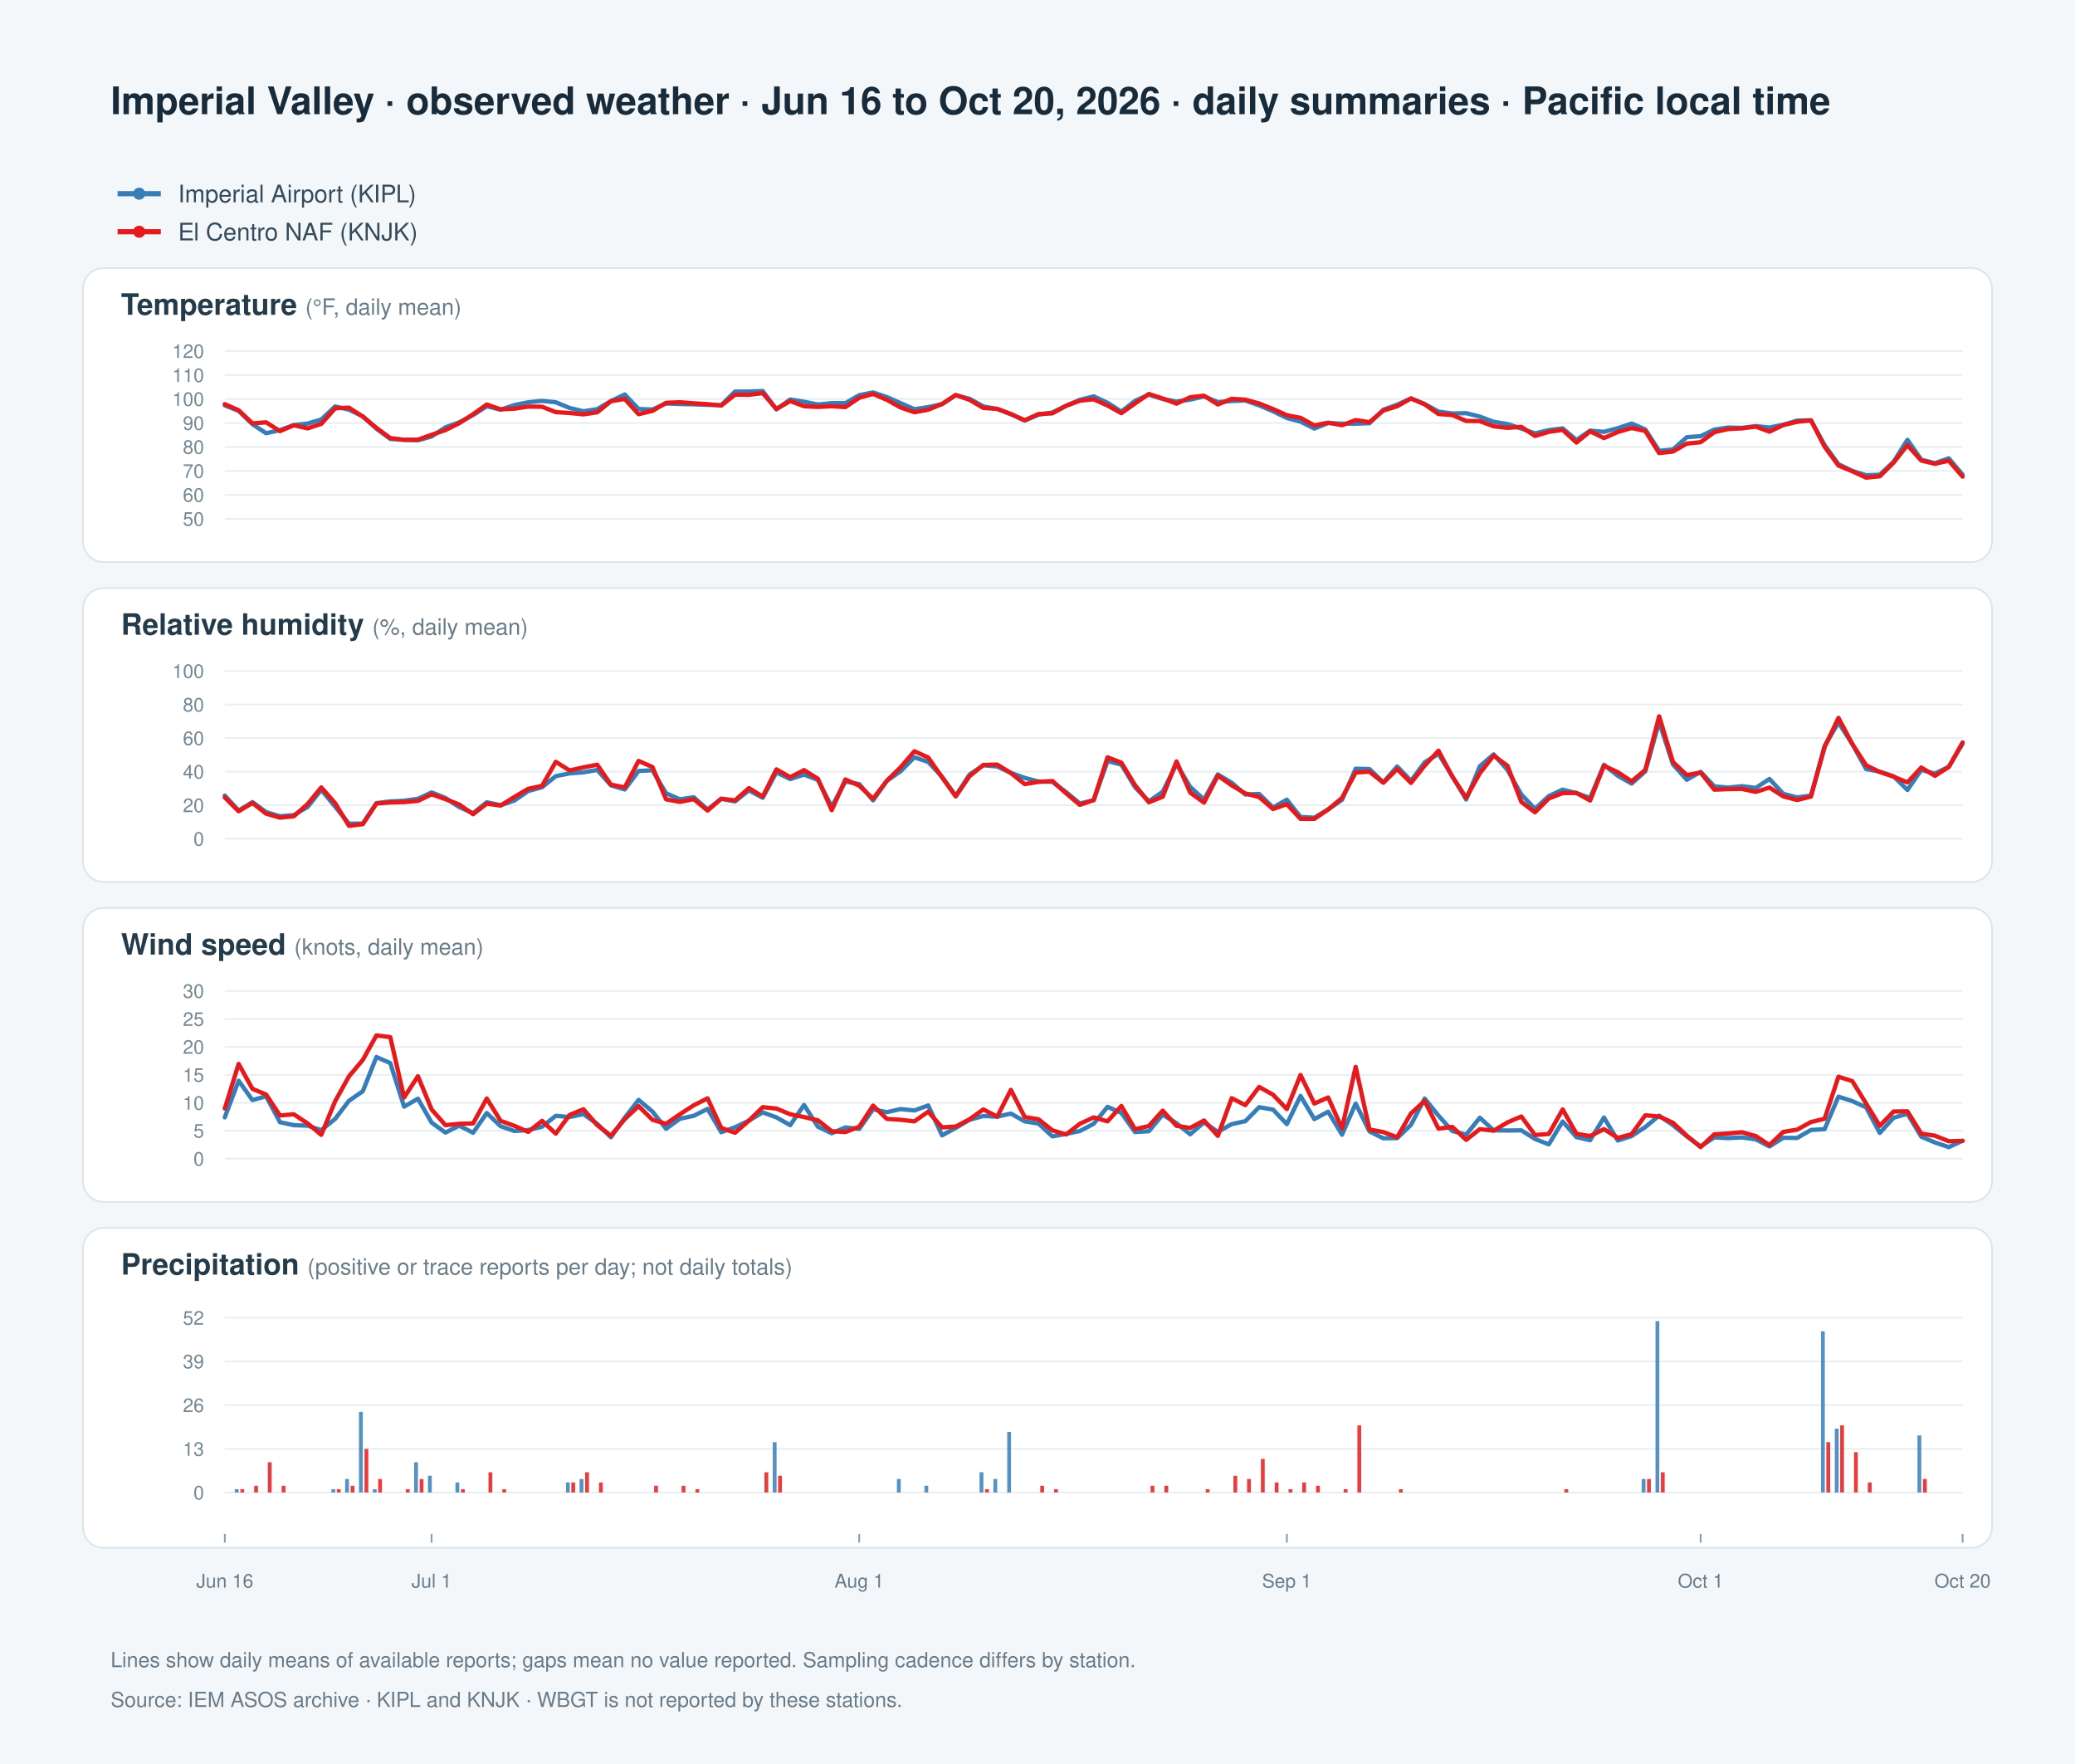
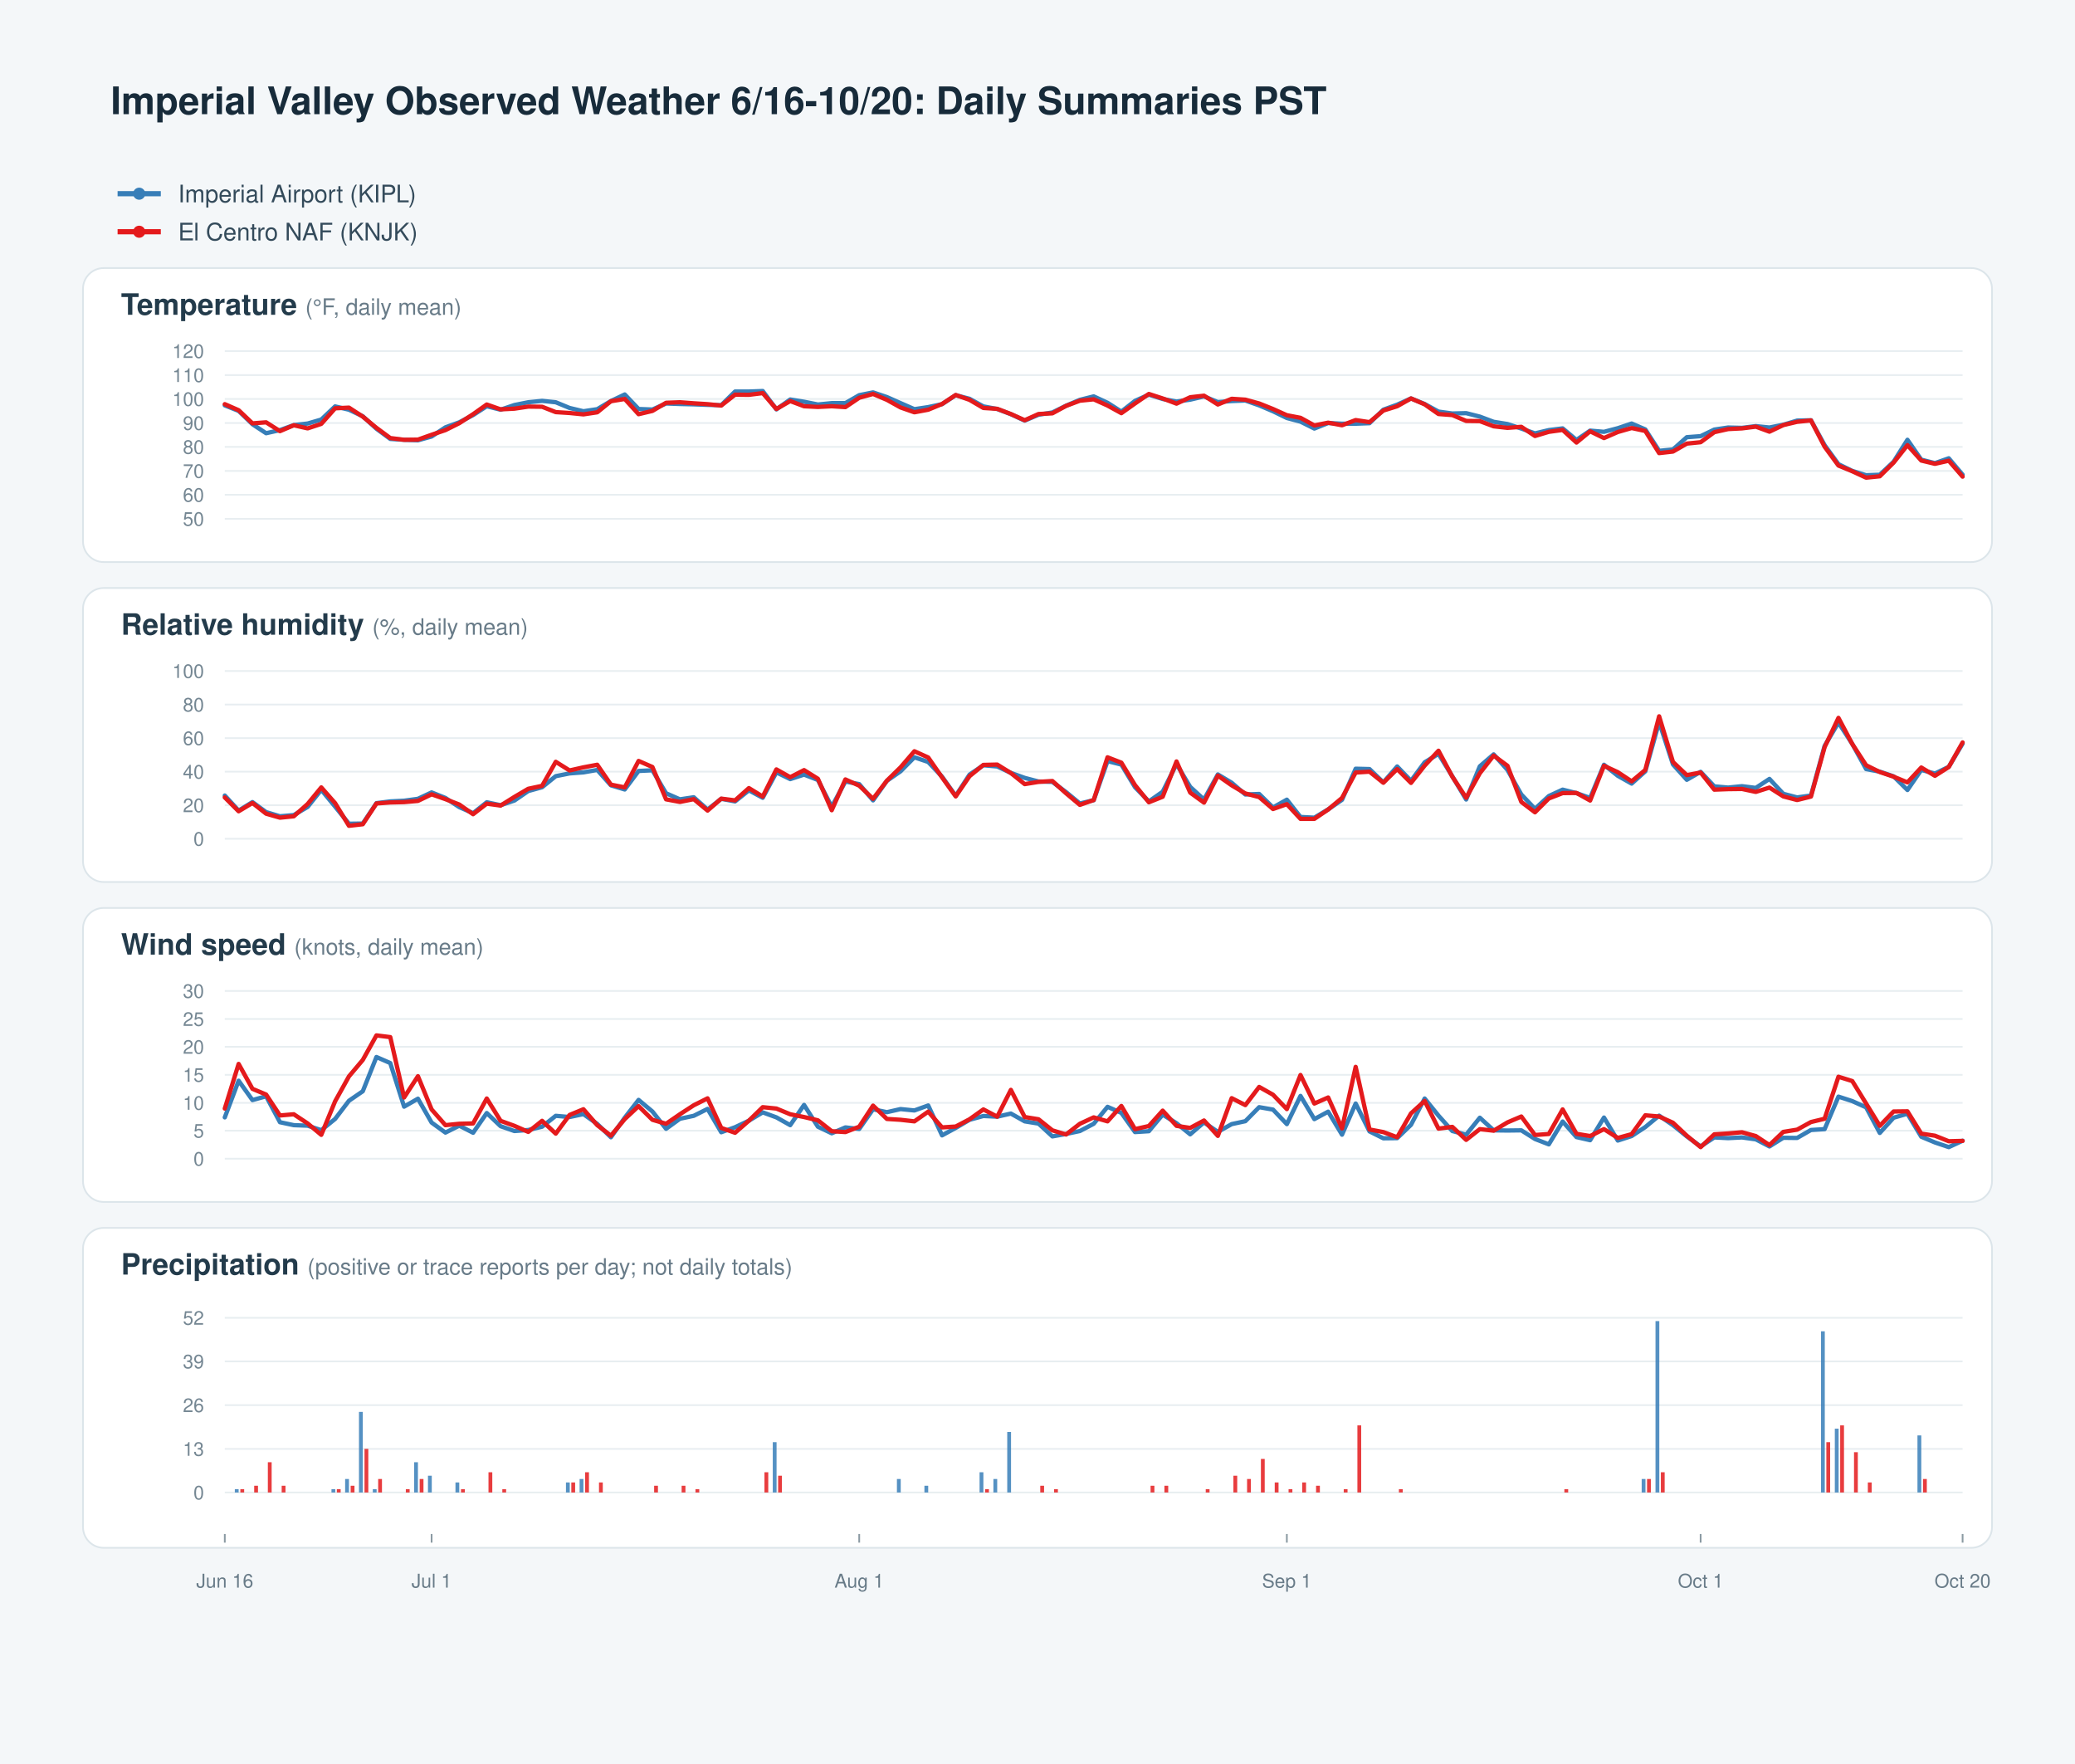
<svg xmlns="http://www.w3.org/2000/svg" width="1200" height="1020" viewBox="0 0 1200 1020" role="img" aria-labelledby="title desc">
  <rect width="100%" height="100%" fill="#f4f7f9" />
-   <text x="64" y="66" font-family="Helvetica, sans-serif" font-size="22" font-weight="700" fill="#172b3a">Imperial Valley · observed weather · Jun 16 to Oct 20, 2026 · daily summaries · Pacific local time</text>
+   <text x="64" y="66" font-family="Helvetica, sans-serif" font-size="22" font-weight="700" fill="#172b3a">Imperial Valley Observed Weather 6/16-10/20: Daily Summaries PST</text>
  <line x1="68" y1="112" x2="93" y2="112" stroke="#377eb8" stroke-width="3" />
  <circle cx="80.5" cy="112" r="3.5" fill="#377eb8" />
  <text x="103" y="117" font-family="Helvetica, sans-serif" font-size="14" fill="#344b5b">Imperial Airport (KIPL)</text>
  <line x1="68" y1="134" x2="93" y2="134" stroke="#e41a1c" stroke-width="3" />
  <circle cx="80.5" cy="134" r="3.5" fill="#e41a1c" />
  <text x="103" y="139" font-family="Helvetica, sans-serif" font-size="14" fill="#344b5b">El Centro NAF (KNJK)</text>
  <rect x="48" y="155" width="1104" height="170" rx="12" fill="#fff" stroke="#dce5ea" />
  <text x="70" y="182" font-family="Helvetica, sans-serif" font-size="17" font-weight="700" fill="#233b4b">Temperature <tspan font-size="13" font-weight="400" fill="#687b88">(°F, daily mean)</tspan>
  </text>
  <line x1="130" y1="300.0" x2="1135" y2="300.0" stroke="#e8eef1" />
  <text x="118" y="304.0" text-anchor="end" font-family="Helvetica, sans-serif" font-size="11" fill="#758793">50</text>
  <line x1="130" y1="286.1" x2="1135" y2="286.1" stroke="#e8eef1" />
  <text x="118" y="290.1" text-anchor="end" font-family="Helvetica, sans-serif" font-size="11" fill="#758793">60</text>
  <line x1="130" y1="272.3" x2="1135" y2="272.3" stroke="#e8eef1" />
  <text x="118" y="276.3" text-anchor="end" font-family="Helvetica, sans-serif" font-size="11" fill="#758793">70</text>
  <line x1="130" y1="258.4" x2="1135" y2="258.4" stroke="#e8eef1" />
  <text x="118" y="262.4" text-anchor="end" font-family="Helvetica, sans-serif" font-size="11" fill="#758793">80</text>
  <line x1="130" y1="244.6" x2="1135" y2="244.6" stroke="#e8eef1" />
  <text x="118" y="248.6" text-anchor="end" font-family="Helvetica, sans-serif" font-size="11" fill="#758793">90</text>
  <line x1="130" y1="230.7" x2="1135" y2="230.7" stroke="#e8eef1" />
  <text x="118" y="234.7" text-anchor="end" font-family="Helvetica, sans-serif" font-size="11" fill="#758793">100</text>
  <line x1="130" y1="216.9" x2="1135" y2="216.9" stroke="#e8eef1" />
  <text x="118" y="220.9" text-anchor="end" font-family="Helvetica, sans-serif" font-size="11" fill="#758793">110</text>
  <line x1="130" y1="203.0" x2="1135" y2="203.0" stroke="#e8eef1" />
  <text x="118" y="207.0" text-anchor="end" font-family="Helvetica, sans-serif" font-size="11" fill="#758793">120</text>
  <path d="M130.0,234.4 L138.0,237.6 L146.0,245.3 L153.9,250.5 L161.9,248.7 L169.9,245.8 L177.9,244.9 L185.8,242.6 L193.8,235.0 L201.8,236.9 L209.8,240.7 L217.7,247.9 L225.7,253.8 L233.7,254.3 L241.7,254.6 L249.6,252.4 L257.6,247.1 L265.6,244.2 L273.6,240.0 L281.5,234.9 L289.5,236.9 L297.5,234.2 L305.5,232.6 L313.5,231.8 L321.4,232.6 L329.4,235.9 L337.4,237.8 L345.4,236.6 L353.3,231.9 L361.3,228.1 L369.3,236.5 L377.3,236.8 L385.2,233.3 L393.2,233.6 L401.2,233.8 L409.2,234.1 L417.1,234.3 L425.1,226.4 L433.1,226.4 L441.1,226.1 L449.0,236.7 L457.0,231.0 L465.0,232.3 L473.0,233.9 L481.0,233.1 L488.9,233.1 L496.9,228.5 L504.9,226.9 L512.9,229.6 L520.8,233.1 L528.8,236.6 L536.8,235.4 L544.8,233.7 L552.7,228.5 L560.7,230.6 L568.7,235.0 L576.7,236.5 L584.6,239.5 L592.6,243.2 L600.6,239.8 L608.6,238.5 L616.5,234.6 L624.5,231.2 L632.5,229.2 L640.5,232.9 L648.5,238.0 L656.4,231.8 L664.4,228.2 L672.4,230.7 L680.4,232.2 L688.3,231.1 L696.3,229.2 L704.3,232.5 L712.3,231.9 L720.2,231.6 L728.2,234.4 L736.2,237.8 L744.2,241.7 L752.1,243.8 L760.1,247.8 L768.1,244.6 L776.1,245.0 L784.0,245.0 L792.0,244.7 L800.0,236.9 L808.0,234.0 L816.0,230.4 L823.9,233.6 L831.9,238.0 L839.9,239.1 L847.9,238.9 L855.8,240.9 L863.8,243.9 L871.8,245.2 L879.8,247.8 L887.7,250.6 L895.7,248.7 L903.7,247.7 L911.7,254.4 L919.6,249.0 L927.6,249.7 L935.6,247.6 L943.6,244.9 L951.5,248.3 L959.5,260.7 L967.5,259.9 L975.5,252.8 L983.5,252.2 L991.4,248.4 L999.4,247.2 L1007.4,247.4 L1015.4,246.4 L1023.3,247.2 L1031.3,245.6 L1039.3,243.2 L1047.3,243.0 L1055.2,257.4 L1063.2,268.4 L1071.2,272.3 L1079.2,274.8 L1087.1,274.5 L1095.1,267.0 L1103.1,254.3 L1111.1,265.8 L1119.0,267.8 L1127.0,265.0 L1135.0,274.5" fill="none" stroke="#377eb8" stroke-width="2.5" stroke-linecap="round" stroke-linejoin="round" />
  <path d="M130.0,233.7 L138.0,237.2 L146.0,244.8 L153.9,244.2 L161.9,249.3 L169.9,245.9 L177.9,247.7 L185.8,245.1 L193.8,236.1 L201.8,235.7 L209.8,240.9 L217.7,247.4 L225.7,253.3 L233.7,254.3 L241.7,254.2 L249.6,251.4 L257.6,248.7 L265.6,244.7 L273.6,239.5 L281.5,233.9 L289.5,236.7 L297.5,236.3 L305.5,235.1 L313.5,235.2 L321.4,238.3 L329.4,238.8 L337.4,239.6 L345.4,238.4 L353.3,232.0 L361.3,230.7 L369.3,239.5 L377.3,237.6 L385.2,232.9 L393.2,232.6 L401.2,233.2 L409.2,233.7 L417.1,234.5 L425.1,228.2 L433.1,228.3 L441.1,227.3 L449.0,236.5 L457.0,231.9 L465.0,234.9 L473.0,235.3 L481.0,234.9 L488.9,235.4 L496.9,230.0 L504.9,227.8 L512.9,231.2 L520.8,235.6 L528.8,238.4 L536.8,236.9 L544.8,233.6 L552.7,228.4 L560.7,231.2 L568.7,235.9 L576.7,236.4 L584.6,239.4 L592.6,243.0 L600.6,239.4 L608.6,239.0 L616.5,234.7 L624.5,231.7 L632.5,230.9 L640.5,234.5 L648.5,238.9 L656.4,233.3 L664.4,227.8 L672.4,230.4 L680.4,233.4 L688.3,229.7 L696.3,228.8 L704.3,233.9 L712.3,230.6 L720.2,231.1 L728.2,233.3 L736.2,236.5 L744.2,240.1 L752.1,241.6 L760.1,246.0 L768.1,244.4 L776.1,245.9 L784.0,242.9 L792.0,244.1 L800.0,237.4 L808.0,234.9 L816.0,230.4 L823.9,233.8 L831.9,239.4 L839.9,240.0 L847.9,243.4 L855.8,243.5 L863.8,246.5 L871.8,247.4 L879.8,246.8 L887.7,252.1 L895.7,249.7 L903.7,248.6 L911.7,255.9 L919.6,249.4 L927.6,253.3 L935.6,249.8 L943.6,247.5 L951.5,249.2 L959.5,262.0 L967.5,261.1 L975.5,256.5 L983.5,255.7 L991.4,249.9 L999.4,248.1 L1007.4,247.7 L1015.4,246.7 L1023.3,249.6 L1031.3,245.8 L1039.3,243.9 L1047.3,243.1 L1055.2,258.3 L1063.2,269.2 L1071.2,272.5 L1079.2,276.2 L1087.1,275.4 L1095.1,267.5 L1103.1,257.4 L1111.1,266.3 L1119.0,268.2 L1127.0,266.4 L1135.0,275.6" fill="none" stroke="#e41a1c" stroke-width="2.5" stroke-linecap="round" stroke-linejoin="round" />
  <rect x="48" y="340" width="1104" height="170" rx="12" fill="#fff" stroke="#dce5ea" />
  <text x="70" y="367" font-family="Helvetica, sans-serif" font-size="17" font-weight="700" fill="#233b4b">Relative humidity <tspan font-size="13" font-weight="400" fill="#687b88">(%, daily mean)</tspan>
  </text>
  <line x1="130" y1="485.0" x2="1135" y2="485.0" stroke="#e8eef1" />
  <text x="118" y="489.0" text-anchor="end" font-family="Helvetica, sans-serif" font-size="11" fill="#758793">0</text>
  <line x1="130" y1="465.6" x2="1135" y2="465.6" stroke="#e8eef1" />
  <text x="118" y="469.6" text-anchor="end" font-family="Helvetica, sans-serif" font-size="11" fill="#758793">20</text>
  <line x1="130" y1="446.2" x2="1135" y2="446.2" stroke="#e8eef1" />
  <text x="118" y="450.2" text-anchor="end" font-family="Helvetica, sans-serif" font-size="11" fill="#758793">40</text>
  <line x1="130" y1="426.8" x2="1135" y2="426.8" stroke="#e8eef1" />
  <text x="118" y="430.8" text-anchor="end" font-family="Helvetica, sans-serif" font-size="11" fill="#758793">60</text>
  <line x1="130" y1="407.4" x2="1135" y2="407.4" stroke="#e8eef1" />
  <text x="118" y="411.4" text-anchor="end" font-family="Helvetica, sans-serif" font-size="11" fill="#758793">80</text>
  <line x1="130" y1="388.0" x2="1135" y2="388.0" stroke="#e8eef1" />
  <text x="118" y="392.0" text-anchor="end" font-family="Helvetica, sans-serif" font-size="11" fill="#758793">100</text>
  <path d="M130.0,460.0 L138.0,468.7 L146.0,463.8 L153.9,469.6 L161.9,472.0 L169.9,471.3 L177.9,466.6 L185.8,456.7 L193.8,466.4 L201.8,476.3 L209.8,476.2 L217.7,464.4 L225.7,463.4 L233.7,463.0 L241.7,461.9 L249.6,458.2 L257.6,461.4 L265.6,466.7 L273.6,470.2 L281.5,463.9 L289.5,465.6 L297.5,462.9 L305.5,457.4 L313.5,455.2 L321.4,448.8 L329.4,447.2 L337.4,446.6 L345.4,445.2 L353.3,454.1 L361.3,456.5 L369.3,445.8 L377.3,445.4 L385.2,458.7 L393.2,462.2 L401.2,461.0 L409.2,468.1 L417.1,461.9 L425.1,463.4 L433.1,457.0 L441.1,461.3 L449.0,446.6 L457.0,450.5 L465.0,447.9 L473.0,451.0 L481.0,466.5 L488.9,451.9 L496.9,453.4 L504.9,462.8 L512.9,451.5 L520.8,446.0 L528.8,437.9 L536.8,440.6 L544.8,449.1 L552.7,460.2 L560.7,447.9 L568.7,442.5 L576.7,443.2 L584.6,446.9 L592.6,449.8 L600.6,451.9 L608.6,452.1 L616.5,458.0 L624.5,464.6 L632.5,462.7 L640.5,440.1 L648.5,442.1 L656.4,455.2 L664.4,463.4 L672.4,457.8 L680.4,441.8 L688.3,455.0 L696.3,462.3 L704.3,447.8 L712.3,452.6 L720.2,459.4 L728.2,459.1 L736.2,466.9 L744.2,462.4 L752.1,472.4 L760.1,472.8 L768.1,468.0 L776.1,462.5 L784.0,444.5 L792.0,444.7 L800.0,452.4 L808.0,443.2 L816.0,451.5 L823.9,440.8 L831.9,435.9 L839.9,448.9 L847.9,462.3 L855.8,443.1 L863.8,436.2 L871.8,445.2 L879.8,459.4 L887.7,467.7 L895.7,460.3 L903.7,456.6 L911.7,458.6 L919.6,461.4 L927.6,442.2 L935.6,448.6 L943.6,453.1 L951.5,446.0 L959.5,417.5 L967.5,442.0 L975.5,450.9 L983.5,446.3 L991.4,454.7 L999.4,455.4 L1007.4,454.6 L1015.4,455.6 L1023.3,450.4 L1031.3,459.0 L1039.3,461.1 L1047.3,460.0 L1055.2,431.3 L1063.2,417.8 L1071.2,430.2 L1079.2,444.7 L1087.1,446.2 L1095.1,448.9 L1103.1,456.8 L1111.1,445.2 L1119.0,447.3 L1127.0,443.4 L1135.0,430.0" fill="none" stroke="#377eb8" stroke-width="2.5" stroke-linecap="round" stroke-linejoin="round" />
  <path d="M130.0,461.1 L138.0,469.1 L146.0,464.3 L153.9,470.5 L161.9,472.8 L169.9,472.0 L177.9,464.9 L185.8,455.3 L193.8,464.4 L201.8,477.5 L209.8,476.6 L217.7,464.6 L225.7,464.0 L233.7,463.8 L241.7,463.1 L249.6,459.3 L257.6,462.1 L265.6,465.2 L273.6,470.8 L281.5,464.7 L289.5,465.8 L297.5,460.8 L305.5,456.1 L313.5,454.4 L321.4,440.5 L329.4,445.5 L337.4,443.7 L345.4,442.2 L353.3,453.7 L361.3,455.3 L369.3,440.0 L377.3,443.5 L385.2,462.2 L393.2,463.7 L401.2,462.1 L409.2,468.7 L417.1,461.8 L425.1,462.8 L433.1,455.7 L441.1,460.6 L449.0,444.9 L457.0,449.4 L465.0,445.3 L473.0,450.3 L481.0,468.5 L488.9,450.7 L496.9,454.3 L504.9,461.9 L512.9,451.4 L520.8,443.7 L528.8,434.4 L536.8,438.0 L544.8,449.5 L552.7,460.5 L560.7,448.8 L568.7,442.3 L576.7,442.1 L584.6,447.0 L592.6,453.4 L600.6,452.1 L608.6,451.6 L616.5,458.7 L624.5,465.4 L632.5,462.6 L640.5,437.9 L648.5,441.0 L656.4,454.0 L664.4,463.9 L672.4,460.7 L680.4,440.3 L688.3,458.3 L696.3,464.1 L704.3,448.5 L712.3,454.1 L720.2,458.8 L728.2,460.9 L736.2,467.8 L744.2,465.0 L752.1,473.5 L760.1,473.5 L768.1,468.1 L776.1,461.4 L784.0,446.7 L792.0,446.2 L800.0,452.6 L808.0,444.7 L816.0,452.7 L823.9,442.7 L831.9,434.1 L839.9,449.1 L847.9,461.3 L855.8,447.1 L863.8,436.9 L871.8,442.8 L879.8,463.7 L887.7,469.7 L895.7,461.7 L903.7,458.6 L911.7,458.5 L919.6,462.9 L927.6,442.8 L935.6,446.5 L943.6,451.8 L951.5,445.2 L959.5,414.2 L967.5,440.6 L975.5,448.2 L983.5,446.7 L991.4,456.6 L999.4,456.3 L1007.4,456.2 L1015.4,457.9 L1023.3,455.4 L1031.3,460.5 L1039.3,462.6 L1047.3,460.6 L1055.2,432.0 L1063.2,415.1 L1071.2,430.2 L1079.2,442.5 L1087.1,446.4 L1095.1,449.1 L1103.1,452.4 L1111.1,443.8 L1119.0,448.6 L1127.0,443.5 L1135.0,429.3" fill="none" stroke="#e41a1c" stroke-width="2.5" stroke-linecap="round" stroke-linejoin="round" />
  <rect x="48" y="525" width="1104" height="170" rx="12" fill="#fff" stroke="#dce5ea" />
  <text x="70" y="552" font-family="Helvetica, sans-serif" font-size="17" font-weight="700" fill="#233b4b">Wind speed <tspan font-size="13" font-weight="400" fill="#687b88">(knots, daily mean)</tspan>
  </text>
  <line x1="130" y1="670.0" x2="1135" y2="670.0" stroke="#e8eef1" />
  <text x="118" y="674.0" text-anchor="end" font-family="Helvetica, sans-serif" font-size="11" fill="#758793">0</text>
  <line x1="130" y1="653.8" x2="1135" y2="653.8" stroke="#e8eef1" />
  <text x="118" y="657.8" text-anchor="end" font-family="Helvetica, sans-serif" font-size="11" fill="#758793">5</text>
  <line x1="130" y1="637.7" x2="1135" y2="637.7" stroke="#e8eef1" />
  <text x="118" y="641.7" text-anchor="end" font-family="Helvetica, sans-serif" font-size="11" fill="#758793">10</text>
  <line x1="130" y1="621.5" x2="1135" y2="621.5" stroke="#e8eef1" />
  <text x="118" y="625.5" text-anchor="end" font-family="Helvetica, sans-serif" font-size="11" fill="#758793">15</text>
  <line x1="130" y1="605.3" x2="1135" y2="605.3" stroke="#e8eef1" />
  <text x="118" y="609.3" text-anchor="end" font-family="Helvetica, sans-serif" font-size="11" fill="#758793">20</text>
  <line x1="130" y1="589.2" x2="1135" y2="589.2" stroke="#e8eef1" />
  <text x="118" y="593.2" text-anchor="end" font-family="Helvetica, sans-serif" font-size="11" fill="#758793">25</text>
  <line x1="130" y1="573.0" x2="1135" y2="573.0" stroke="#e8eef1" />
  <text x="118" y="577.0" text-anchor="end" font-family="Helvetica, sans-serif" font-size="11" fill="#758793">30</text>
  <path d="M130.0,646.1 L138.0,624.9 L146.0,636.1 L153.9,633.9 L161.9,648.9 L169.9,650.6 L177.9,650.9 L185.8,653.5 L193.8,647.0 L201.8,636.5 L209.8,631.0 L217.7,611.2 L225.7,614.7 L233.7,639.9 L241.7,635.3 L249.6,649.1 L257.6,654.9 L265.6,650.9 L273.6,655.0 L281.5,643.6 L289.5,651.2 L297.5,654.0 L305.5,653.4 L313.5,651.5 L321.4,645.2 L329.4,645.9 L337.4,644.2 L345.4,649.9 L353.3,657.6 L361.3,646.3 L369.3,636.0 L377.3,642.7 L385.2,652.7 L393.2,646.9 L401.2,645.2 L409.2,641.2 L417.1,654.7 L425.1,651.8 L433.1,648.0 L441.1,643.2 L449.0,646.1 L457.0,650.6 L465.0,638.9 L473.0,651.5 L481.0,655.3 L488.9,651.9 L496.9,652.8 L504.9,641.4 L512.9,643.1 L520.8,641.3 L528.8,642.1 L536.8,639.2 L544.8,656.5 L552.7,652.2 L560.7,647.5 L568.7,645.3 L576.7,645.7 L584.6,643.9 L592.6,648.4 L600.6,649.7 L608.6,657.1 L616.5,655.7 L624.5,654.0 L632.5,649.8 L640.5,640.0 L648.5,643.5 L656.4,654.6 L664.4,654.1 L672.4,644.5 L680.4,649.5 L688.3,655.9 L696.3,649.0 L704.3,654.5 L712.3,650.0 L720.2,648.3 L728.2,640.2 L736.2,641.6 L744.2,650.0 L752.1,633.7 L760.1,647.1 L768.1,642.8 L776.1,656.1 L784.0,638.1 L792.0,654.2 L800.0,658.2 L808.0,658.1 L816.0,650.4 L823.9,635.2 L831.9,645.1 L839.9,654.0 L847.9,656.1 L855.8,646.3 L863.8,653.6 L871.8,653.7 L879.8,653.6 L887.7,658.6 L895.7,661.7 L903.7,648.5 L911.7,657.5 L919.6,659.3 L927.6,646.2 L935.6,659.5 L943.6,656.9 L951.5,651.7 L959.5,645.1 L967.5,650.6 L975.5,657.1 L983.5,662.9 L991.4,657.7 L999.4,658.1 L1007.4,657.7 L1015.4,658.8 L1023.3,662.9 L1031.3,657.9 L1039.3,658.0 L1047.3,653.4 L1055.2,652.9 L1063.2,634.1 L1071.2,636.7 L1079.2,640.3 L1087.1,655.1 L1095.1,646.3 L1103.1,644.0 L1111.1,657.3 L1119.0,660.6 L1127.0,663.3 L1135.0,659.6" fill="none" stroke="#377eb8" stroke-width="2.5" stroke-linecap="round" stroke-linejoin="round" />
  <path d="M130.0,641.0 L138.0,615.2 L146.0,629.6 L153.9,632.9 L161.9,645.0 L169.9,644.3 L177.9,649.6 L185.8,656.2 L193.8,636.8 L201.8,622.4 L209.8,612.9 L217.7,598.7 L225.7,599.7 L233.7,634.6 L241.7,622.3 L249.6,641.5 L257.6,650.6 L265.6,649.8 L273.6,649.6 L281.5,635.2 L289.5,648.1 L297.5,651.0 L305.5,654.5 L313.5,648.1 L321.4,655.5 L329.4,644.7 L337.4,641.4 L345.4,650.6 L353.3,656.7 L361.3,647.1 L369.3,639.6 L377.3,647.5 L385.2,649.8 L393.2,644.3 L401.2,639.1 L409.2,635.1 L417.1,652.2 L425.1,655.0 L433.1,648.0 L441.1,640.2 L449.0,641.0 L457.0,644.3 L465.0,645.9 L473.0,647.8 L481.0,654.1 L488.9,654.6 L496.9,651.5 L504.9,639.3 L512.9,647.0 L520.8,647.5 L528.8,648.4 L536.8,642.8 L544.8,651.9 L552.7,651.4 L560.7,647.2 L568.7,641.5 L576.7,645.7 L584.6,630.2 L592.6,645.9 L600.6,647.2 L608.6,653.6 L616.5,656.0 L624.5,649.8 L632.5,646.1 L640.5,648.4 L648.5,639.5 L656.4,652.9 L664.4,651.1 L672.4,642.2 L680.4,651.0 L688.3,652.2 L696.3,647.9 L704.3,656.8 L712.3,635.0 L720.2,639.0 L728.2,628.5 L736.2,633.0 L744.2,641.3 L752.1,621.6 L760.1,638.1 L768.1,634.6 L776.1,652.5 L784.0,616.9 L792.0,653.1 L800.0,654.6 L808.0,657.6 L816.0,643.8 L823.9,636.6 L831.9,652.6 L839.9,651.6 L847.9,659.1 L855.8,652.9 L863.8,653.8 L871.8,649.0 L879.8,645.6 L887.7,656.3 L895.7,655.7 L903.7,641.5 L911.7,655.6 L919.6,656.9 L927.6,652.9 L935.6,658.0 L943.6,655.8 L951.5,644.9 L959.5,645.6 L967.5,649.2 L975.5,656.7 L983.5,663.3 L991.4,655.9 L999.4,655.4 L1007.4,654.7 L1015.4,656.9 L1023.3,662.1 L1031.3,654.5 L1039.3,653.2 L1047.3,648.8 L1055.2,646.9 L1063.2,622.6 L1071.2,625.1 L1079.2,638.1 L1087.1,651.0 L1095.1,642.7 L1103.1,642.6 L1111.1,655.5 L1119.0,656.7 L1127.0,659.9 L1135.0,659.7" fill="none" stroke="#e41a1c" stroke-width="2.5" stroke-linecap="round" stroke-linejoin="round" />
  <rect x="48" y="710" width="1104" height="185" rx="12" fill="#fff" stroke="#dce5ea" />
  <text x="70" y="737" font-family="Helvetica, sans-serif" font-size="17" font-weight="700" fill="#233b4b">Precipitation <tspan font-size="13" font-weight="400" fill="#687b88">(positive or trace reports per day; not daily totals)</tspan>
  </text>
  <line x1="130" y1="863.0" x2="1135" y2="863.0" stroke="#e8eef1" />
  <text x="118" y="867.0" text-anchor="end" font-family="Helvetica, sans-serif" font-size="11" fill="#758793">0</text>
  <line x1="130" y1="837.8" x2="1135" y2="837.8" stroke="#e8eef1" />
  <text x="118" y="841.8" text-anchor="end" font-family="Helvetica, sans-serif" font-size="11" fill="#758793">13</text>
  <line x1="130" y1="812.5" x2="1135" y2="812.5" stroke="#e8eef1" />
  <text x="118" y="816.5" text-anchor="end" font-family="Helvetica, sans-serif" font-size="11" fill="#758793">26</text>
  <line x1="130" y1="787.2" x2="1135" y2="787.2" stroke="#e8eef1" />
  <text x="118" y="791.2" text-anchor="end" font-family="Helvetica, sans-serif" font-size="11" fill="#758793">39</text>
  <line x1="130" y1="762.0" x2="1135" y2="762.0" stroke="#e8eef1" />
  <text x="118" y="766.0" text-anchor="end" font-family="Helvetica, sans-serif" font-size="11" fill="#758793">52</text>
  <rect x="135.8" y="861.1" width="2.2" height="1.9" fill="#377eb8" opacity=".85" />
  <rect x="139.0" y="861.1" width="2.2" height="1.9" fill="#e41a1c" opacity=".85" />
  <rect x="147.0" y="859.1" width="2.2" height="3.9" fill="#e41a1c" opacity=".85" />
  <rect x="154.9" y="845.5" width="2.2" height="17.5" fill="#e41a1c" opacity=".85" />
  <rect x="162.9" y="859.1" width="2.2" height="3.9" fill="#e41a1c" opacity=".85" />
  <rect x="191.7" y="861.1" width="2.2" height="1.9" fill="#377eb8" opacity=".85" />
  <rect x="194.8" y="861.1" width="2.2" height="1.9" fill="#e41a1c" opacity=".85" />
  <rect x="199.6" y="855.2" width="2.2" height="7.8" fill="#377eb8" opacity=".85" />
  <rect x="202.8" y="859.1" width="2.2" height="3.9" fill="#e41a1c" opacity=".85" />
  <rect x="207.6" y="816.4" width="2.2" height="46.6" fill="#377eb8" opacity=".85" />
  <rect x="210.8" y="837.8" width="2.2" height="25.2" fill="#e41a1c" opacity=".85" />
  <rect x="215.6" y="861.1" width="2.2" height="1.9" fill="#377eb8" opacity=".85" />
  <rect x="218.7" y="855.2" width="2.2" height="7.8" fill="#e41a1c" opacity=".85" />
  <rect x="234.7" y="861.1" width="2.2" height="1.9" fill="#e41a1c" opacity=".85" />
  <rect x="239.5" y="845.5" width="2.2" height="17.5" fill="#377eb8" opacity=".85" />
  <rect x="242.7" y="855.2" width="2.2" height="7.8" fill="#e41a1c" opacity=".85" />
  <rect x="247.5" y="853.3" width="2.2" height="9.7" fill="#377eb8" opacity=".85" />
  <rect x="263.4" y="857.2" width="2.2" height="5.8" fill="#377eb8" opacity=".85" />
  <rect x="266.6" y="861.1" width="2.2" height="1.9" fill="#e41a1c" opacity=".85" />
  <rect x="282.5" y="851.3" width="2.2" height="11.7" fill="#e41a1c" opacity=".85" />
  <rect x="290.5" y="861.1" width="2.2" height="1.9" fill="#e41a1c" opacity=".85" />
  <rect x="327.3" y="857.2" width="2.2" height="5.8" fill="#377eb8" opacity=".85" />
  <rect x="330.4" y="857.2" width="2.2" height="5.8" fill="#e41a1c" opacity=".85" />
  <rect x="335.2" y="855.2" width="2.2" height="7.8" fill="#377eb8" opacity=".85" />
  <rect x="338.4" y="851.3" width="2.2" height="11.7" fill="#e41a1c" opacity=".85" />
  <rect x="346.4" y="857.2" width="2.2" height="5.8" fill="#e41a1c" opacity=".85" />
  <rect x="378.3" y="859.1" width="2.2" height="3.9" fill="#e41a1c" opacity=".85" />
  <rect x="394.2" y="859.1" width="2.2" height="3.9" fill="#e41a1c" opacity=".85" />
  <rect x="402.2" y="861.1" width="2.2" height="1.9" fill="#e41a1c" opacity=".85" />
  <rect x="442.1" y="851.3" width="2.2" height="11.7" fill="#e41a1c" opacity=".85" />
  <rect x="446.9" y="833.9" width="2.2" height="29.1" fill="#377eb8" opacity=".85" />
  <rect x="450.0" y="853.3" width="2.2" height="9.7" fill="#e41a1c" opacity=".85" />
  <rect x="518.7" y="855.2" width="2.2" height="7.8" fill="#377eb8" opacity=".85" />
  <rect x="534.6" y="859.1" width="2.2" height="3.9" fill="#377eb8" opacity=".85" />
  <rect x="566.5" y="851.3" width="2.2" height="11.7" fill="#377eb8" opacity=".85" />
  <rect x="569.7" y="861.1" width="2.2" height="1.9" fill="#e41a1c" opacity=".85" />
  <rect x="574.5" y="855.2" width="2.2" height="7.8" fill="#377eb8" opacity=".85" />
  <rect x="582.5" y="828.0" width="2.2" height="35.0" fill="#377eb8" opacity=".85" />
  <rect x="601.6" y="859.1" width="2.2" height="3.9" fill="#e41a1c" opacity=".85" />
  <rect x="609.6" y="861.1" width="2.2" height="1.9" fill="#e41a1c" opacity=".85" />
  <rect x="665.4" y="859.1" width="2.2" height="3.9" fill="#e41a1c" opacity=".85" />
  <rect x="673.4" y="859.1" width="2.2" height="3.9" fill="#e41a1c" opacity=".85" />
  <rect x="697.3" y="861.1" width="2.2" height="1.9" fill="#e41a1c" opacity=".85" />
  <rect x="713.3" y="853.3" width="2.2" height="9.7" fill="#e41a1c" opacity=".85" />
  <rect x="721.2" y="855.2" width="2.2" height="7.8" fill="#e41a1c" opacity=".85" />
  <rect x="729.2" y="843.6" width="2.2" height="19.4" fill="#e41a1c" opacity=".85" />
  <rect x="737.2" y="857.2" width="2.2" height="5.8" fill="#e41a1c" opacity=".85" />
  <rect x="745.2" y="861.1" width="2.2" height="1.9" fill="#e41a1c" opacity=".85" />
  <rect x="753.1" y="857.2" width="2.2" height="5.8" fill="#e41a1c" opacity=".85" />
  <rect x="761.1" y="859.1" width="2.2" height="3.9" fill="#e41a1c" opacity=".85" />
  <rect x="777.1" y="861.1" width="2.2" height="1.9" fill="#e41a1c" opacity=".85" />
  <rect x="785.0" y="824.2" width="2.2" height="38.8" fill="#e41a1c" opacity=".85" />
  <rect x="809.0" y="861.1" width="2.2" height="1.9" fill="#e41a1c" opacity=".85" />
  <rect x="904.7" y="861.1" width="2.2" height="1.9" fill="#e41a1c" opacity=".85" />
  <rect x="949.4" y="855.2" width="2.2" height="7.8" fill="#377eb8" opacity=".85" />
  <rect x="952.5" y="855.2" width="2.2" height="7.8" fill="#e41a1c" opacity=".85" />
  <rect x="957.4" y="763.9" width="2.2" height="99.1" fill="#377eb8" opacity=".85" />
  <rect x="960.5" y="851.3" width="2.2" height="11.7" fill="#e41a1c" opacity=".85" />
  <rect x="1053.1" y="769.8" width="2.2" height="93.2" fill="#377eb8" opacity=".85" />
  <rect x="1056.2" y="833.9" width="2.2" height="29.1" fill="#e41a1c" opacity=".85" />
  <rect x="1061.1" y="826.1" width="2.2" height="36.9" fill="#377eb8" opacity=".85" />
  <rect x="1064.2" y="824.2" width="2.2" height="38.8" fill="#e41a1c" opacity=".85" />
  <rect x="1072.2" y="839.7" width="2.2" height="23.3" fill="#e41a1c" opacity=".85" />
  <rect x="1080.2" y="857.2" width="2.2" height="5.8" fill="#e41a1c" opacity=".85" />
  <rect x="1108.9" y="830.0" width="2.2" height="33.0" fill="#377eb8" opacity=".85" />
  <rect x="1112.1" y="855.2" width="2.2" height="7.8" fill="#e41a1c" opacity=".85" />
  <line x1="130.0" y1="887" x2="130.0" y2="892" stroke="#8b9aa3" />
  <text x="130.0" y="918" text-anchor="middle" font-family="Helvetica, sans-serif" font-size="11" fill="#687b88">Jun 16</text>
  <line x1="249.6" y1="887" x2="249.6" y2="892" stroke="#8b9aa3" />
  <text x="249.6" y="918" text-anchor="middle" font-family="Helvetica, sans-serif" font-size="11" fill="#687b88">Jul 1</text>
  <line x1="496.9" y1="887" x2="496.9" y2="892" stroke="#8b9aa3" />
  <text x="496.9" y="918" text-anchor="middle" font-family="Helvetica, sans-serif" font-size="11" fill="#687b88">Aug 1</text>
  <line x1="744.2" y1="887" x2="744.2" y2="892" stroke="#8b9aa3" />
  <text x="744.2" y="918" text-anchor="middle" font-family="Helvetica, sans-serif" font-size="11" fill="#687b88">Sep 1</text>
  <line x1="983.5" y1="887" x2="983.5" y2="892" stroke="#8b9aa3" />
  <text x="983.5" y="918" text-anchor="middle" font-family="Helvetica, sans-serif" font-size="11" fill="#687b88">Oct 1</text>
  <line x1="1135.0" y1="887" x2="1135.0" y2="892" stroke="#8b9aa3" />
  <text x="1135.0" y="918" text-anchor="middle" font-family="Helvetica, sans-serif" font-size="11" fill="#687b88">Oct 20</text>
-   <text x="64" y="964" font-family="Helvetica, sans-serif" font-size="12" fill="#687b88">Lines show daily means of available reports; gaps mean no value reported. Sampling cadence differs by station.</text>
-   <text x="64" y="987" font-family="Helvetica, sans-serif" font-size="12" fill="#687b88">Source: IEM ASOS archive · KIPL and KNJK · WBGT is not reported by these stations.</text>
</svg>
